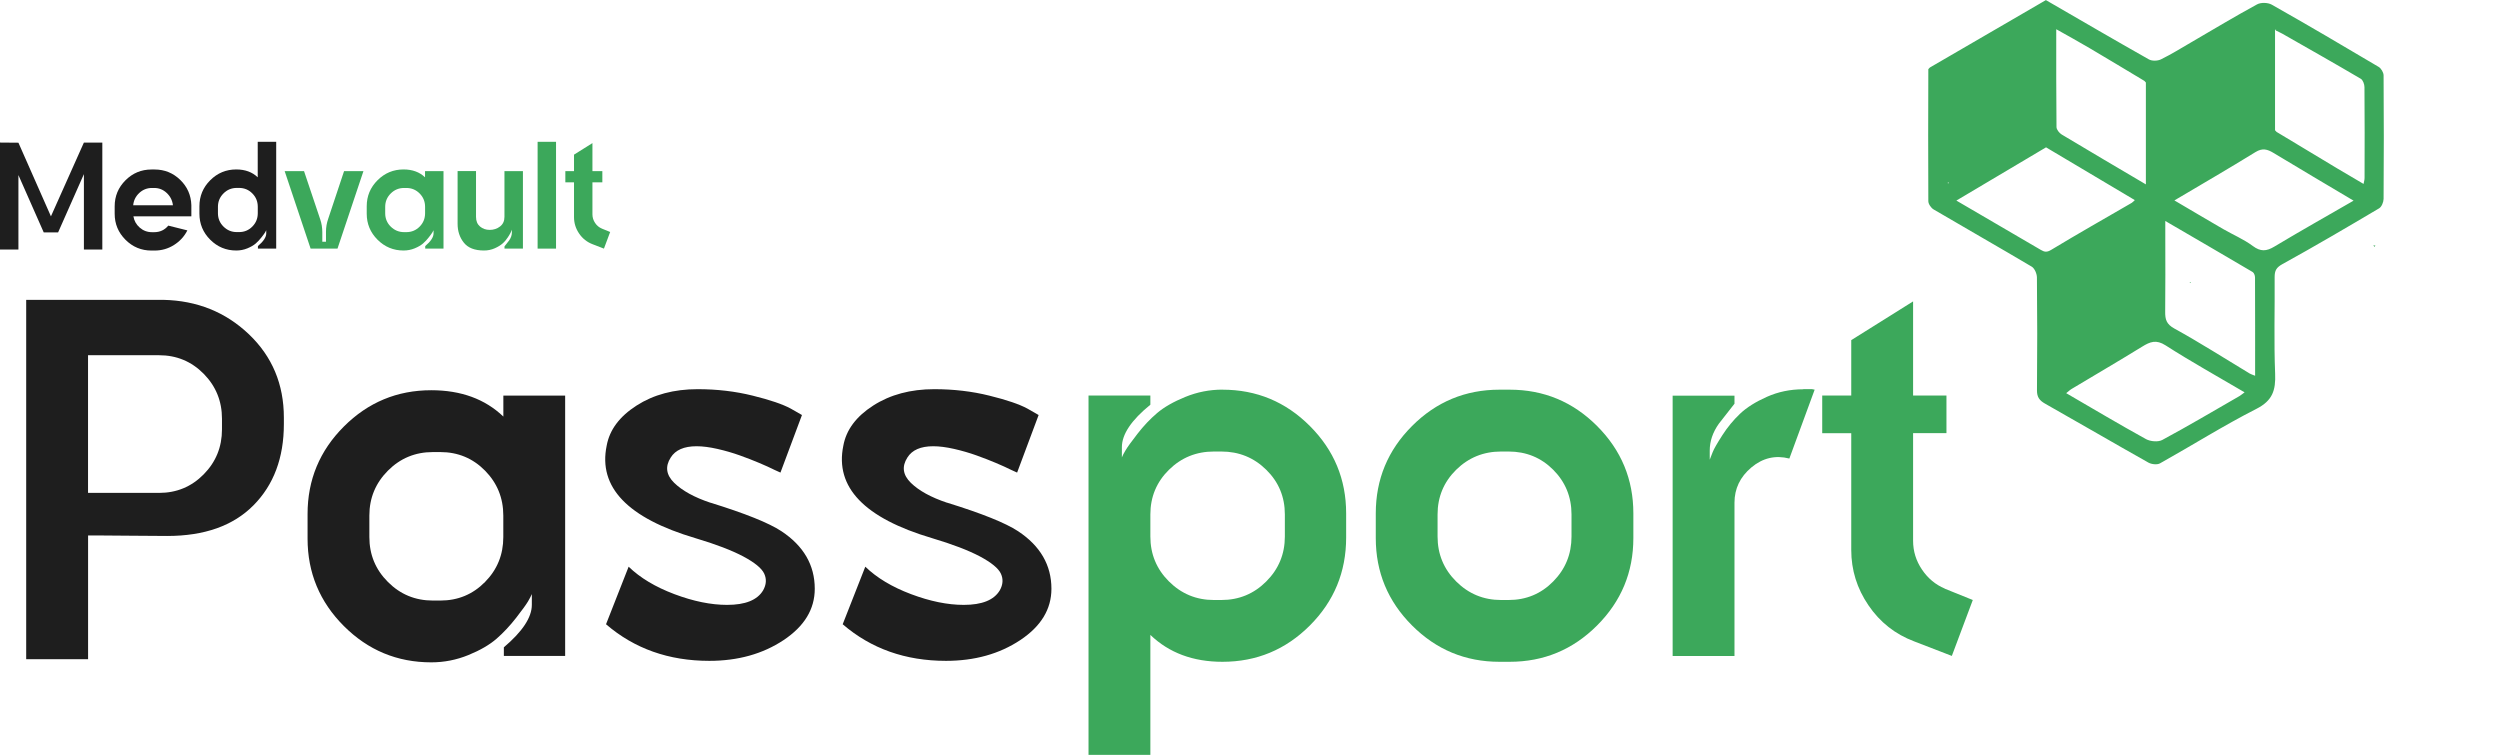
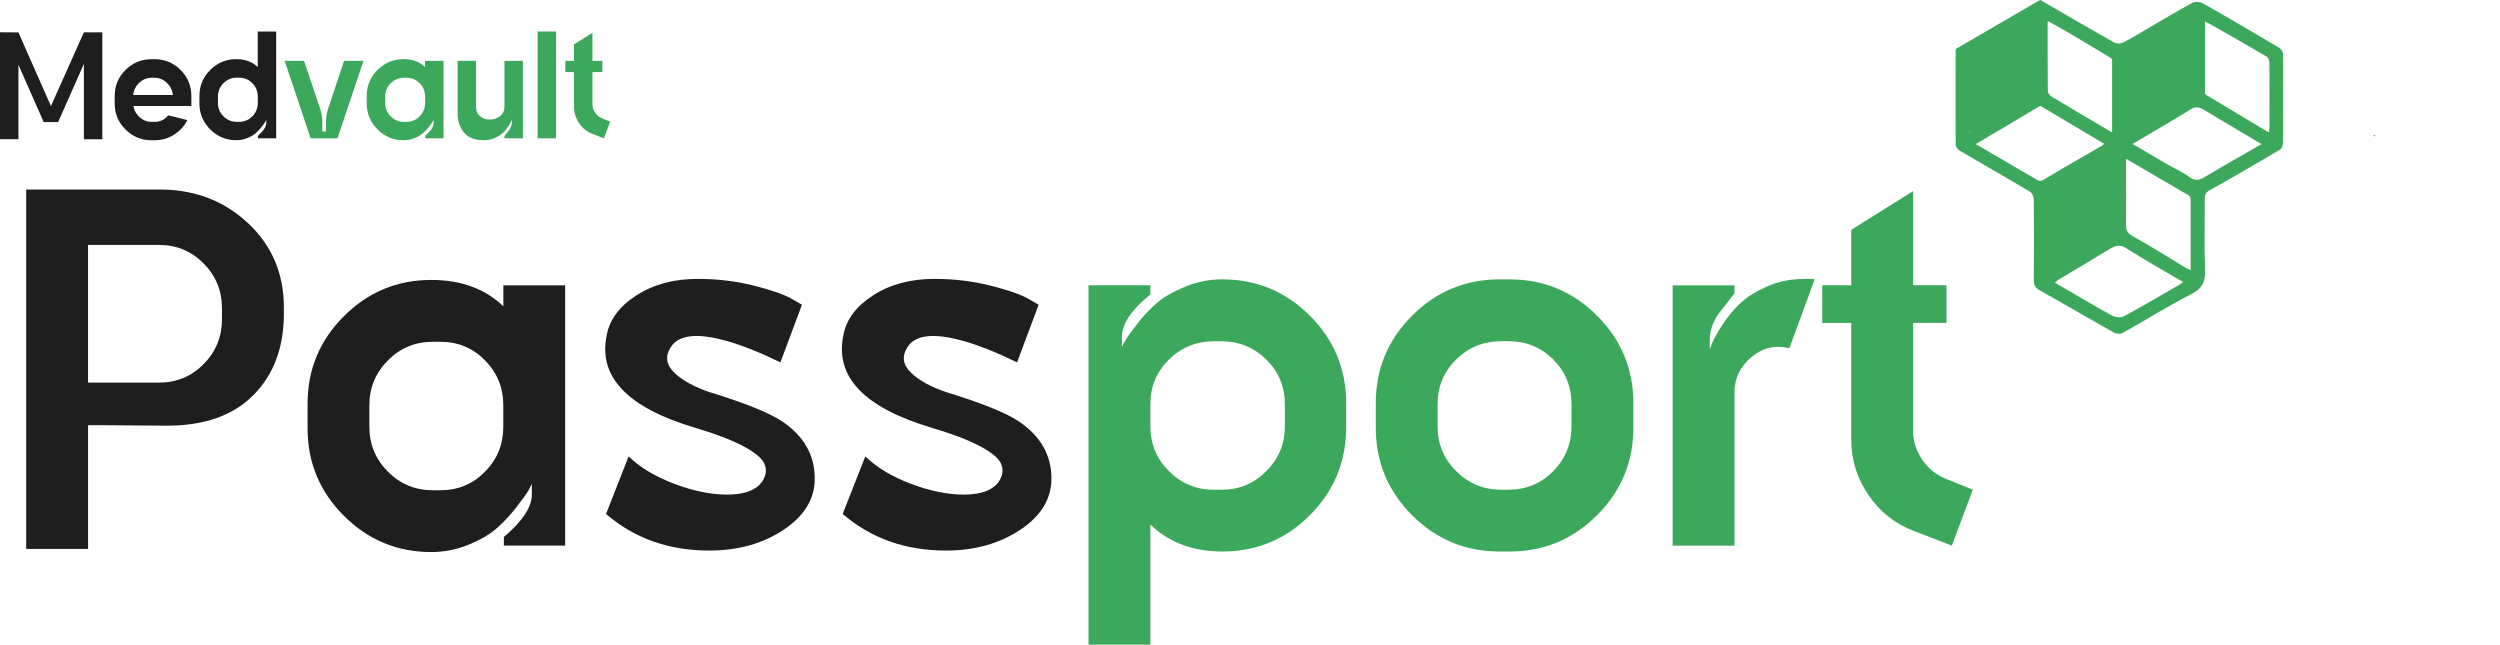
- <svg xmlns="http://www.w3.org/2000/svg" id="Layer_1" data-name="Layer 1" viewBox="0 0 502.08 151.61">
+ <svg xmlns="http://www.w3.org/2000/svg" id="Layer_1" data-name="Layer 1" viewBox="0 0 502.08 129.45">
  <defs>
    <style>
      .cls-1 {
        fill: #3ca85b;
      }

      .cls-2 {
        fill: #1e1e1e;
      }

      .cls-3 {
        fill: #57bb6e;
      }
    </style>
  </defs>
-   <path class="cls-1" d="m387.27,13.87c-.02,8.84-.06,17.69,0,26.53,0,.57.55,1.36,1.06,1.66,6.55,3.85,13.16,7.61,19.7,11.49.59.35,1.04,1.42,1.05,2.16.08,7.56.08,15.12.01,22.69-.01,1.34.49,2.02,1.6,2.65,6.94,3.92,13.82,7.94,20.77,11.85.63.35,1.75.48,2.33.16,6.48-3.62,12.77-7.59,19.37-10.95,3.27-1.66,3.89-3.76,3.76-7.06-.26-6.46-.05-12.94-.1-19.41,0-1.27.32-1.91,1.55-2.59,6.55-3.61,13-7.4,19.43-11.21.51-.3.89-1.25.9-1.89.06-8.27.06-16.53,0-24.8,0-.58-.48-1.41-.98-1.71-7.13-4.23-14.27-8.43-21.49-12.51-.77-.43-2.18-.47-2.94-.05-4.45,2.42-8.8,5.04-13.18,7.59-2.03,1.18-4.03,2.43-6.14,3.46-.66.32-1.78.35-2.4,0-6.89-3.89-13.72-7.88-20.69-11.91-7.7,4.47-15.5,9.01-23.3,13.54-.1.11-.2.22-.31.33Zm69.94,12.62l-.31-.33c0-6.63,0-13.26,0-20.11.63.31,1.07.49,1.47.72,5.26,3,10.53,5.98,15.75,9.05.44.26.74,1.11.74,1.68.05,6.08.04,12.17.02,18.25,0,.39-.13.78-.2,1.19-1.85-1.09-3.56-2.09-5.26-3.1-4.08-2.45-8.15-4.91-12.23-7.36Zm-26.25-9.93c0,6.76,0,13.52,0,20.47-5.79-3.42-11.37-6.69-16.91-10.02-.48-.29-1.03-.98-1.04-1.49-.07-6.51-.05-13.02-.05-19.65,2.33,1.31,4.53,2.52,6.7,3.8,3.68,2.17,7.33,4.38,10.99,6.57.1.11.21.22.31.33Zm19.83,62.23c-.38.27-.7.56-1.08.78-5.14,2.96-10.24,5.98-15.46,8.79-.84.45-2.38.31-3.26-.17-5.37-2.96-10.64-6.1-16.03-9.23.41-.32.72-.63,1.09-.85,4.72-2.83,9.47-5.6,14.16-8.49,1.59-.98,2.81-1.48,4.71-.26,5.09,3.27,10.4,6.21,15.86,9.43Zm-57.89-38.51c6.23-3.7,12.16-7.22,18.01-10.69,6.01,3.57,11.9,7.07,17.83,10.6-.24.22-.41.42-.62.55-5.39,3.13-10.82,6.2-16.16,9.43-.9.55-1.38.44-2.11.01-5.49-3.22-10.98-6.42-16.95-9.9Zm79.77.02c-5.44,3.14-10.7,6.1-15.88,9.21-1.61.97-2.77,1.07-4.36-.11-1.81-1.35-3.96-2.25-5.93-3.39-3.23-1.87-6.45-3.78-9.81-5.76,5.59-3.31,10.99-6.44,16.29-9.71,1.39-.86,2.39-.57,3.61.17,5.28,3.19,10.6,6.33,16.1,9.6Zm-19.76,35.17c-.56-.23-.86-.31-1.11-.46-5.03-3.03-9.98-6.2-15.12-9.03-1.6-.88-1.86-1.83-1.84-3.38.06-4.93.02-9.85.02-14.78v-3.44c6.06,3.53,11.81,6.87,17.54,10.25.28.17.48.71.48,1.08.03,6.52.02,13.03.02,19.77Zm-61.55-38.75s-.07.08-.1.13c-.04-.04-.08-.07-.12-.11.05-.04.11-.09.16-.13.02.04.04.07.07.11Zm65.61-30.63s-.04-.08-.06-.11c.07,0,.14,0,.22-.01-.02.04-.02.09-.05.12-.02.02-.07,0-.1.01Z" />
-   <path class="cls-1" d="m436.11,78.3c.1.1.19.21.29.31-.1-.1-.19-.21-.29-.31Z" />
-   <path class="cls-3" d="m477.32,30.42c-.1-.1-.19-.21-.29-.31.1.1.19.21.29.31Z" />
-   <path class="cls-1" d="m476.64,49.3c.14,0,.28,0,.41,0-.05.09-.09.18-.14.28-.09-.09-.19-.18-.28-.27Z" />
-   <path class="cls-1" d="m439.96,56.74s-.04.07-.06.11c-.05-.04-.1-.08-.15-.12.04-.03.08-.07.12-.1.03.04.06.08.1.12Z" />
-   <path class="cls-1" d="m502.08,66.4l-.29.31.29-.31Z" />
-   <path class="cls-1" d="m439.74,76.13c.1.1.19.21.29.31-.1-.1-.19-.21-.29-.31Z" />
-   <path class="cls-2" d="m16.85,28.64h3.7v21.48h-3.7v-15.15l-5.18,11.7h-2.89l-5.08-11.51v14.95H0v-21.48l3.7.03,6.53,14.79,6.62-14.82Z" />
-   <path class="cls-2" d="m38.43,41.22v2.22h-11.64c.15.9.57,1.66,1.27,2.27.7.61,1.52.92,2.46.92h.45c1.16,0,2.1-.44,2.83-1.32l3.83.96c-.62,1.22-1.52,2.2-2.7,2.94-1.18.74-2.48,1.11-3.89,1.11h-.61c-2.04,0-3.78-.72-5.23-2.17s-2.17-3.19-2.17-5.23v-1.48c0-2.04.72-3.78,2.17-5.23s3.19-2.17,5.23-2.17h.61c2.01,0,3.73.7,5.16,2.09,1.43,1.39,2.17,3.09,2.23,5.08Zm-11.67,0h7.97c-.11-.96-.52-1.78-1.24-2.46-.72-.68-1.56-1.01-2.52-1.01h-.45c-.99,0-1.84.34-2.56,1.01-.72.68-1.12,1.5-1.21,2.46Z" />
-   <path class="cls-2" d="m51.77,28.48h3.7v21.45h-3.67v-.51c1.11-.94,1.67-1.79,1.67-2.54v-.64c-.04.11-.12.25-.23.43-.11.18-.34.51-.71.98-.36.47-.76.89-1.17,1.25-.42.36-.98.69-1.69.98s-1.45.43-2.22.43c-2.04,0-3.78-.72-5.23-2.17s-2.17-3.19-2.17-5.23v-1.48c0-2.04.72-3.78,2.17-5.23s3.19-2.17,5.23-2.17c1.78,0,3.22.53,4.31,1.58v-7.14Zm0,14.34v-1.29c0-1.05-.36-1.95-1.09-2.68-.73-.74-1.62-1.11-2.67-1.11h-.45c-1.05,0-1.95.37-2.68,1.11-.74.74-1.11,1.63-1.11,2.68v1.29c0,1.05.37,1.95,1.11,2.68.74.74,1.63,1.11,2.68,1.11h.45c1.05,0,1.94-.37,2.67-1.11.73-.74,1.09-1.63,1.09-2.68Z" />
-   <path class="cls-1" d="m69.1,34.37h3.89l-5.21,15.56h-5.4l-5.21-15.56h3.89l3.25,9.68c.28.81.42,1.68.42,2.6v1.9h.74v-2.03c0-.88.15-1.75.45-2.6l3.18-9.55Z" />
-   <path class="cls-1" d="m85.37,34.37h3.7v15.56h-3.67v-.51c1.11-.94,1.67-1.79,1.67-2.54v-.64c-.04.11-.12.25-.23.43-.11.18-.34.51-.71.98-.36.47-.76.89-1.17,1.25-.42.36-.98.69-1.69.98-.71.29-1.45.43-2.22.43-2.04,0-3.78-.72-5.23-2.17-1.45-1.45-2.17-3.19-2.17-5.23v-1.48c0-2.04.72-3.78,2.17-5.23,1.45-1.45,3.19-2.17,5.23-2.17,1.78,0,3.22.53,4.31,1.58v-1.25Zm0,8.46v-1.29c0-1.05-.36-1.95-1.09-2.68-.73-.74-1.62-1.11-2.67-1.11h-.45c-1.05,0-1.95.37-2.69,1.11-.74.74-1.11,1.63-1.11,2.68v1.29c0,1.05.37,1.95,1.11,2.68s1.63,1.11,2.69,1.11h.45c1.05,0,1.94-.37,2.67-1.11.73-.74,1.09-1.63,1.09-2.68Z" />
-   <path class="cls-1" d="m101.32,34.37h3.7v15.56h-3.7v-.45c.47-.6.78-1,.93-1.19.36-.51.55-1.05.55-1.61v-.55c-.04.11-.1.26-.18.45-.08.19-.27.53-.58,1.01-.31.48-.66.91-1.06,1.27-.4.36-.93.7-1.61,1-.68.3-1.4.45-2.17.45-1.87,0-3.22-.53-4.05-1.58-.84-1.05-1.25-2.32-1.25-3.79v-10.58h3.7v9.2c0,.84.27,1.48.8,1.93.54.45,1.19.68,1.96.68s1.48-.23,2.07-.69c.59-.46.88-1.1.88-1.91v-9.2Z" />
-   <path class="cls-1" d="m111.67,49.93h-3.7v-21.45h3.7v21.45Z" />
-   <path class="cls-1" d="m120.87,45.91l1.67.68-1.25,3.34-2.25-.87c-1.14-.43-2.05-1.15-2.73-2.15-.69-1.01-1.03-2.11-1.03-3.31v-6.98h-1.74v-2.25h1.74v-3.31l3.7-2.32v5.63h1.99v2.25h-1.99v6.43c0,.62.18,1.2.53,1.72.35.53.81.91,1.37,1.14Z" />
-   <path class="cls-2" d="m32.81,60.22c6.77.15,12.49,2.45,17.18,6.91,4.68,4.47,7.02,10.05,7.02,16.74v1.3c0,6.77-2.04,12.21-6.1,16.31-4.07,4.11-9.85,6.16-17.34,6.16-2.09,0-4.45-.02-7.08-.05-2.63-.04-4.74-.05-6.32-.05h-2.48v24.85H5.26V60.22h27.55Zm11.77,26.03v-2.16c0-3.53-1.23-6.54-3.67-9.02-2.45-2.48-5.44-3.73-8.97-3.73h-14.26v27.65h14.26c3.53,0,6.52-1.24,8.97-3.73,2.45-2.48,3.67-5.49,3.67-9.02Z" />
-   <path class="cls-2" d="m101.08,79.45h12.42v52.28h-12.31v-1.73c3.74-3.17,5.62-6.01,5.62-8.53v-2.16c-.15.36-.4.85-.76,1.46-.36.61-1.15,1.71-2.38,3.29-1.23,1.58-2.54,2.99-3.94,4.21s-3.29,2.32-5.67,3.29c-2.38.97-4.86,1.46-7.45,1.46-6.84,0-12.69-2.43-17.55-7.29-4.86-4.86-7.29-10.71-7.29-17.55v-4.97c0-6.84,2.43-12.69,7.29-17.55,4.86-4.86,10.71-7.29,17.55-7.29,5.98,0,10.8,1.77,14.48,5.29v-4.21Zm0,28.41v-4.32c0-3.53-1.23-6.54-3.67-9.02-2.45-2.48-5.44-3.73-8.97-3.73h-1.51c-3.53,0-6.54,1.24-9.02,3.73-2.48,2.49-3.73,5.49-3.73,9.02v4.32c0,3.53,1.24,6.54,3.73,9.02,2.48,2.49,5.49,3.73,9.02,3.73h1.51c3.53,0,6.52-1.24,8.97-3.73,2.45-2.48,3.67-5.49,3.67-9.02Z" />
-   <path class="cls-2" d="m142.67,100.95c6.98,2.16,11.74,4.07,14.26,5.73,4.46,2.95,6.7,6.81,6.7,11.56,0,4.11-2.09,7.54-6.27,10.32-4.18,2.77-9.15,4.16-14.91,4.16-8.14,0-15.05-2.45-20.74-7.35l4.54-11.56c2.3,2.23,5.36,4.07,9.18,5.51,3.82,1.44,7.35,2.16,10.59,2.16,3.67,0,6.08-.97,7.24-2.92.65-1.15.72-2.27.22-3.35-.5-1.08-1.91-2.23-4.21-3.46-2.31-1.22-5.51-2.45-9.61-3.67-13.61-4.03-19.55-10.23-17.82-18.58.58-3.17,2.57-5.85,6-8.05,3.42-2.2,7.51-3.29,12.26-3.29,3.89,0,7.58.43,11.07,1.3,3.49.86,6.03,1.73,7.62,2.59l2.27,1.3-4.32,11.56-1.19-.54c-.86-.43-1.89-.9-3.08-1.4-1.19-.5-2.48-1.01-3.89-1.51-1.4-.5-2.9-.94-4.48-1.3-1.58-.36-2.99-.54-4.21-.54-2.52,0-4.25.76-5.19,2.27-1.15,1.8-.92,3.49.7,5.08,1.62,1.58,4.05,2.92,7.29,4Z" />
-   <path class="cls-2" d="m190.2,100.95c6.98,2.16,11.74,4.07,14.26,5.73,4.46,2.95,6.7,6.81,6.7,11.56,0,4.11-2.09,7.54-6.27,10.32-4.18,2.77-9.15,4.16-14.91,4.16-8.14,0-15.05-2.45-20.74-7.35l4.54-11.56c2.3,2.23,5.36,4.07,9.18,5.51,3.82,1.44,7.35,2.16,10.59,2.16,3.67,0,6.08-.97,7.24-2.92.65-1.15.72-2.27.22-3.35-.5-1.08-1.91-2.23-4.21-3.46-2.31-1.22-5.51-2.45-9.61-3.67-13.61-4.03-19.55-10.23-17.82-18.58.58-3.17,2.57-5.85,6-8.05,3.42-2.2,7.51-3.29,12.26-3.29,3.89,0,7.58.43,11.07,1.3,3.49.86,6.03,1.73,7.62,2.59l2.27,1.3-4.32,11.56-1.19-.54c-.86-.43-1.89-.9-3.08-1.4-1.19-.5-2.48-1.01-3.89-1.51-1.4-.5-2.9-.94-4.48-1.3-1.58-.36-2.99-.54-4.21-.54-2.52,0-4.25.76-5.19,2.27-1.15,1.8-.92,3.49.7,5.08,1.62,1.58,4.05,2.92,7.29,4Z" />
-   <path class="cls-1" d="m245.51,78.26c6.84,0,12.69,2.43,17.55,7.29,4.86,4.86,7.29,10.71,7.29,17.55v4.86c0,6.91-2.43,12.8-7.29,17.66s-10.71,7.29-17.55,7.29c-5.91,0-10.73-1.8-14.48-5.4v24.09h-12.42v-72.16h12.42v1.84c-3.82,3.1-5.72,5.94-5.72,8.53v2.05c.14-.36.39-.85.76-1.46.36-.61,1.15-1.71,2.38-3.29,1.22-1.58,2.54-2.97,3.94-4.16,1.4-1.19,3.29-2.27,5.67-3.24,2.38-.97,4.86-1.46,7.45-1.46Zm12.53,29.49v-4.43c0-3.53-1.24-6.52-3.73-8.97-2.49-2.45-5.49-3.67-9.02-3.67h-1.51c-3.53,0-6.54,1.23-9.02,3.67-2.48,2.45-3.73,5.44-3.73,8.97v4.43c0,3.53,1.24,6.54,3.73,9.02s5.49,3.73,9.02,3.73h1.51c3.53,0,6.54-1.24,9.02-3.73,2.48-2.48,3.73-5.49,3.73-9.02Z" />
-   <path class="cls-1" d="m303.19,78.26c6.84,0,12.69,2.43,17.55,7.29s7.29,10.71,7.29,17.55v4.97c0,6.84-2.43,12.69-7.29,17.55-4.86,4.86-10.71,7.29-17.55,7.29h-2.05c-6.84,0-12.69-2.43-17.55-7.29s-7.29-10.71-7.29-17.55v-4.97c0-6.84,2.43-12.69,7.29-17.55,4.86-4.86,10.71-7.29,17.55-7.29h2.05Zm12.42,29.49v-4.43c0-3.53-1.23-6.52-3.67-8.97-2.45-2.45-5.44-3.67-8.97-3.67h-1.51c-3.53,0-6.54,1.23-9.02,3.67-2.48,2.45-3.73,5.44-3.73,8.97v4.43c0,3.53,1.24,6.54,3.73,9.02s5.49,3.73,9.02,3.73h1.51c3.53,0,6.52-1.24,8.97-3.73,2.45-2.48,3.67-5.49,3.67-9.02Z" />
-   <path class="cls-1" d="m362.17,78.15h1.73l.54.11c-3.24,8.79-4.93,13.4-5.08,13.83-2.81-.72-5.35-.12-7.62,1.78-2.27,1.91-3.4,4.27-3.4,7.08v30.79h-12.42v-52.28h12.42v1.62c-1.58,2.02-2.63,3.35-3.13,4-1.23,1.73-1.84,3.53-1.84,5.4v1.84c.14-.36.34-.86.59-1.51.25-.65.9-1.78,1.94-3.4,1.04-1.62,2.23-3.06,3.56-4.32,1.33-1.26,3.13-2.39,5.4-3.4,2.27-1.01,4.7-1.51,7.29-1.51Z" />
-   <path class="cls-1" d="m390.58,118.23l5.62,2.27-4.21,11.23-7.56-2.92c-3.82-1.44-6.88-3.85-9.18-7.24-2.31-3.38-3.46-7.09-3.46-11.13v-23.44h-5.83v-7.56h5.83v-11.13l12.42-7.78v18.9h6.7v7.56h-6.7v21.61c0,2.09.59,4.02,1.78,5.78,1.19,1.77,2.72,3.04,4.59,3.83Z" />
+   <path class="cls-1" d="m392.76,9.96c-.01,6.36-.04,12.72,0,19.08,0,.41.4.98.76,1.19,4.71,2.77,9.46,5.47,14.17,8.26.42.25.75,1.02.76,1.55.06,5.44.06,10.87,0,16.32,0,.96.35,1.45,1.15,1.91,4.99,2.82,9.94,5.71,14.94,8.52.45.25,1.26.35,1.68.12,4.66-2.6,9.18-5.46,13.93-7.88,2.35-1.19,2.8-2.7,2.7-5.08-.19-4.65-.04-9.31-.07-13.96,0-.91.23-1.37,1.11-1.86,4.71-2.6,9.35-5.32,13.97-8.06.37-.22.64-.9.65-1.36.04-5.95.04-11.89,0-17.84,0-.42-.35-1.01-.7-1.23-5.13-3.04-10.26-6.06-15.46-9-.55-.31-1.57-.34-2.11-.04-3.2,1.74-6.33,3.62-9.48,5.46-1.46.85-2.9,1.75-4.42,2.49-.47.23-1.28.25-1.73,0-4.96-2.8-9.87-5.67-14.88-8.57-5.54,3.21-11.15,6.48-16.76,9.74-.07.08-.14.16-.22.24h0Zm50.3,9.06l-.22-.24V4.34c.45.22.77.35,1.06.52,3.78,2.16,7.57,4.3,11.33,6.51.32.19.53.8.53,1.21.04,4.37.03,8.75.01,13.13,0,.28-.09.56-.14.86-1.33-.78-2.56-1.5-3.78-2.23-2.93-1.76-5.86-3.53-8.8-5.29h.01Zm-18.88-7.13v14.72c-4.16-2.46-8.18-4.81-12.16-7.21-.35-.21-.74-.7-.75-1.07-.05-4.68-.04-9.36-.04-14.13,1.68.94,3.26,1.81,4.82,2.73,2.65,1.56,5.27,3.15,7.9,4.73.07.08.15.16.22.24h0Zm14.26,44.75c-.27.19-.5.4-.78.56-3.7,2.13-7.36,4.3-11.12,6.32-.6.32-1.71.22-2.34-.12-3.86-2.13-7.65-4.39-11.53-6.64.29-.23.52-.45.78-.61,3.39-2.04,6.81-4.03,10.18-6.11,1.14-.7,2.02-1.06,3.39-.19,3.66,2.35,7.48,4.47,11.41,6.78h0Zm-41.64-27.7c4.48-2.66,8.75-5.19,12.95-7.69,4.32,2.57,8.56,5.08,12.82,7.62-.17.16-.29.3-.45.4-3.88,2.25-7.78,4.46-11.62,6.78-.65.4-.99.32-1.52,0-3.95-2.32-7.9-4.62-12.19-7.12Zm57.37.01c-3.91,2.26-7.7,4.39-11.42,6.62-1.16.7-1.99.77-3.14-.08-1.3-.97-2.85-1.62-4.26-2.44-2.32-1.34-4.64-2.72-7.06-4.14,4.02-2.38,7.9-4.63,11.72-6.98,1-.62,1.72-.41,2.6.12,3.8,2.29,7.62,4.55,11.58,6.9h-.01Zm-14.21,25.29c-.4-.17-.62-.22-.8-.33-3.62-2.18-7.18-4.46-10.87-6.49-1.15-.63-1.34-1.32-1.32-2.43.04-3.55.01-7.08.01-10.63v-2.47c4.36,2.54,8.49,4.94,12.62,7.37.2.12.35.51.35.78.02,4.69.01,9.37.01,14.22h0Zm-44.27-27.88s-.05.06-.07.09c-.03-.03-.06-.05-.09-.08.04-.03.08-.06.12-.09.01.03.03.05.05.08h0Zm47.19-22.03s-.03-.06-.04-.08c.05,0,.1,0,.16,0-.01.03-.01.06-.04.09-.01.01-.05,0-.07,0h0Z" />
+   <path class="cls-1" d="m436.11,56.15c.1.1.19.21.29.31-.1-.1-.19-.21-.29-.31Z" />
+   <path class="cls-3" d="m477.32,8.27c-.1-.1-.19-.21-.29-.31.1.1.19.21.29.31Z" />
+   <path class="cls-1" d="m476.64,27.15h.41c-.05.09-.09.18-.14.28-.09-.09-.19-.18-.28-.27h.01Z" />
+   <path class="cls-1" d="m430.65,40.79s-.03.05-.04.08c-.04-.03-.07-.06-.11-.09.03-.02.06-.05.09-.07.02.03.04.06.07.09h0Z" />
+   <path class="cls-1" d="m502.08,44.25l-.29.31.29-.31Z" />
+   <path class="cls-1" d="m439.74,53.98c.1.1.19.21.29.31-.1-.1-.19-.21-.29-.31Z" />
+   <path class="cls-2" d="m16.85,6.49h3.7v21.48h-3.7v-15.15l-5.18,11.7h-2.89L3.7,13.01v14.95H0V6.48l3.7.03,6.53,14.79,6.62-14.82h0Z" />
+   <path class="cls-2" d="m38.43,19.07v2.22h-11.64c.15.9.57,1.66,1.27,2.27s1.52.92,2.46.92h.45c1.16,0,2.1-.44,2.83-1.32l3.83.96c-.62,1.22-1.52,2.2-2.7,2.94-1.18.74-2.48,1.11-3.89,1.11h-.61c-2.04,0-3.78-.72-5.23-2.17s-2.17-3.19-2.17-5.23v-1.48c0-2.04.72-3.78,2.17-5.23s3.19-2.17,5.23-2.17h.61c2.01,0,3.73.7,5.16,2.09s2.17,3.09,2.23,5.08h0Zm-11.67.01h7.97c-.11-.96-.52-1.78-1.24-2.46s-1.56-1.01-2.52-1.01h-.45c-.99,0-1.84.34-2.56,1.01-.72.68-1.12,1.5-1.21,2.46h.01Z" />
+   <path class="cls-2" d="m51.77,6.33h3.7v21.45h-3.67v-.51c1.11-.94,1.67-1.79,1.67-2.54v-.64c-.04.11-.12.25-.23.43s-.34.51-.71.98c-.36.47-.76.89-1.17,1.25-.42.36-.98.69-1.69.98s-1.45.43-2.22.43c-2.04,0-3.78-.72-5.23-2.17s-2.17-3.19-2.17-5.23v-1.48c0-2.04.72-3.78,2.17-5.23s3.19-2.17,5.23-2.17c1.78,0,3.22.53,4.31,1.58v-7.14h0Zm0,14.35v-1.29c0-1.05-.36-1.95-1.09-2.68-.73-.74-1.62-1.11-2.67-1.11h-.45c-1.05,0-1.95.37-2.68,1.11-.74.74-1.11,1.63-1.11,2.68v1.29c0,1.05.37,1.95,1.11,2.68.74.74,1.63,1.11,2.68,1.11h.45c1.05,0,1.94-.37,2.67-1.11s1.09-1.63,1.09-2.68Z" />
+   <path class="cls-1" d="m69.1,12.22h3.89l-5.21,15.56h-5.4l-5.21-15.56h3.89l3.25,9.68c.28.81.42,1.68.42,2.6v1.9h.74v-2.03c0-.88.15-1.75.45-2.6,0,0,3.18-9.55,3.18-9.55Z" />
+   <path class="cls-1" d="m85.37,12.22h3.7v15.56h-3.67v-.51c1.11-.94,1.67-1.79,1.67-2.54v-.64c-.04.11-.12.25-.23.43s-.34.51-.71.98c-.36.47-.76.89-1.17,1.25-.42.36-.98.69-1.69.98s-1.45.43-2.22.43c-2.04,0-3.78-.72-5.23-2.17-1.45-1.45-2.17-3.19-2.17-5.23v-1.48c0-2.04.72-3.78,2.17-5.23s3.19-2.17,5.23-2.17c1.78,0,3.22.53,4.31,1.58v-1.25h.01Zm0,8.47v-1.29c0-1.05-.36-1.95-1.09-2.68-.73-.74-1.62-1.11-2.67-1.11h-.45c-1.05,0-1.95.37-2.69,1.11-.74.74-1.11,1.63-1.11,2.68v1.29c0,1.05.37,1.95,1.11,2.68s1.63,1.11,2.69,1.11h.45c1.05,0,1.94-.37,2.67-1.11.73-.74,1.09-1.63,1.09-2.68Z" />
+   <path class="cls-1" d="m101.32,12.22h3.7v15.56h-3.7v-.45c.47-.6.78-1,.93-1.19.36-.51.55-1.05.55-1.61v-.55c-.04.11-.1.26-.18.45-.08.19-.27.53-.58,1.01-.31.48-.66.91-1.06,1.27-.4.36-.93.7-1.61,1s-1.4.45-2.17.45c-1.87,0-3.22-.53-4.05-1.58-.84-1.05-1.25-2.32-1.25-3.79v-10.58h3.7v9.2c0,.84.27,1.48.8,1.93.54.45,1.19.68,1.96.68s1.48-.23,2.07-.69.88-1.1.88-1.91v-9.2h.01Z" />
+   <path class="cls-1" d="m111.67,27.78h-3.7V6.33h3.7v21.45Z" />
+   <path class="cls-1" d="m120.87,23.76l1.67.68-1.25,3.34-2.25-.87c-1.14-.43-2.05-1.15-2.73-2.15-.69-1.01-1.03-2.11-1.03-3.31v-6.98h-1.74v-2.25h1.74v-3.31l3.7-2.32v5.63h1.99v2.25h-1.99v6.43c0,.62.18,1.2.53,1.72.35.53.81.91,1.37,1.14h0Z" />
+   <path class="cls-2" d="m32.81,38.07c6.77.15,12.49,2.45,17.18,6.91,4.68,4.47,7.02,10.05,7.02,16.74v1.3c0,6.77-2.04,12.21-6.1,16.31-4.07,4.11-9.85,6.16-17.34,6.16-2.09,0-4.45-.02-7.08-.05-2.63-.04-4.74-.05-6.32-.05h-2.48v24.85H5.26V38.07h27.55Zm11.77,26.03v-2.16c0-3.53-1.23-6.54-3.67-9.02-2.45-2.48-5.44-3.73-8.97-3.73h-14.26v27.65h14.26c3.53,0,6.52-1.24,8.97-3.73,2.45-2.48,3.67-5.49,3.67-9.02h0Z" />
+   <path class="cls-2" d="m101.08,57.3h12.42v52.28h-12.31v-1.73c3.74-3.17,5.62-6.01,5.62-8.53v-2.16c-.15.36-.4.85-.76,1.46s-1.15,1.71-2.38,3.29c-1.23,1.58-2.54,2.99-3.94,4.21-1.4,1.22-3.29,2.32-5.67,3.29-2.38.97-4.86,1.46-7.45,1.46-6.84,0-12.69-2.43-17.55-7.29-4.86-4.86-7.29-10.71-7.29-17.55v-4.97c0-6.84,2.43-12.69,7.29-17.55s10.71-7.29,17.55-7.29c5.98,0,10.8,1.77,14.48,5.29v-4.21h-.01Zm0,28.41v-4.32c0-3.53-1.23-6.54-3.67-9.02-2.45-2.48-5.44-3.73-8.97-3.73h-1.51c-3.53,0-6.54,1.24-9.02,3.73-2.48,2.49-3.73,5.49-3.73,9.02v4.32c0,3.53,1.24,6.54,3.73,9.02,2.48,2.49,5.49,3.73,9.02,3.73h1.51c3.53,0,6.52-1.24,8.97-3.73,2.45-2.48,3.67-5.49,3.67-9.02Z" />
+   <path class="cls-2" d="m142.67,78.8c6.98,2.16,11.74,4.07,14.26,5.73,4.46,2.95,6.7,6.81,6.7,11.56,0,4.11-2.09,7.54-6.27,10.32-4.18,2.77-9.15,4.16-14.91,4.16-8.14,0-15.05-2.45-20.74-7.35l4.54-11.56c2.3,2.23,5.36,4.07,9.18,5.51s7.35,2.16,10.59,2.16c3.67,0,6.08-.97,7.24-2.92.65-1.15.72-2.27.22-3.35s-1.91-2.23-4.21-3.46c-2.31-1.22-5.51-2.45-9.61-3.67-13.61-4.03-19.55-10.23-17.82-18.58.58-3.17,2.57-5.85,6-8.05,3.42-2.2,7.51-3.29,12.26-3.29,3.89,0,7.58.43,11.07,1.3,3.49.86,6.03,1.73,7.62,2.59l2.27,1.3-4.32,11.56-1.19-.54c-.86-.43-1.89-.9-3.08-1.4s-2.48-1.01-3.89-1.51c-1.4-.5-2.9-.94-4.48-1.3s-2.99-.54-4.21-.54c-2.52,0-4.25.76-5.19,2.27-1.15,1.8-.92,3.49.7,5.08,1.62,1.58,4.05,2.92,7.29,4l-.02-.02Z" />
+   <path class="cls-2" d="m190.2,78.8c6.98,2.16,11.74,4.07,14.26,5.73,4.46,2.95,6.7,6.81,6.7,11.56,0,4.11-2.09,7.54-6.27,10.32-4.18,2.77-9.15,4.16-14.91,4.16-8.14,0-15.05-2.45-20.74-7.35l4.54-11.56c2.3,2.23,5.36,4.07,9.18,5.51,3.82,1.44,7.35,2.16,10.59,2.16,3.67,0,6.08-.97,7.24-2.92.65-1.15.72-2.27.22-3.35s-1.91-2.23-4.21-3.46c-2.31-1.22-5.51-2.45-9.61-3.67-13.61-4.03-19.55-10.23-17.82-18.58.58-3.17,2.57-5.85,6-8.05,3.42-2.2,7.51-3.29,12.26-3.29,3.89,0,7.58.43,11.07,1.3,3.49.86,6.03,1.73,7.62,2.59l2.27,1.3-4.32,11.56-1.19-.54c-.86-.43-1.89-.9-3.08-1.4s-2.48-1.01-3.89-1.51c-1.4-.5-2.9-.94-4.48-1.3s-2.99-.54-4.21-.54c-2.52,0-4.25.76-5.19,2.27-1.15,1.8-.92,3.49.7,5.08,1.62,1.58,4.05,2.92,7.29,4l-.02-.02Z" />
+   <path class="cls-1" d="m245.51,56.11c6.84,0,12.69,2.43,17.55,7.29,4.86,4.86,7.29,10.71,7.29,17.55v4.86c0,6.91-2.43,12.8-7.29,17.66s-10.71,7.29-17.55,7.29c-5.91,0-10.73-1.8-14.48-5.4v24.09h-12.42V57.29h12.42v1.84c-3.82,3.1-5.72,5.94-5.72,8.53v2.05c.14-.36.39-.85.76-1.46.36-.61,1.15-1.71,2.38-3.29,1.22-1.58,2.54-2.97,3.94-4.16,1.4-1.19,3.29-2.27,5.67-3.24s4.86-1.46,7.45-1.46h0Zm12.53,29.5v-4.43c0-3.53-1.24-6.52-3.73-8.97-2.49-2.45-5.49-3.67-9.02-3.67h-1.51c-3.53,0-6.54,1.23-9.02,3.67-2.48,2.45-3.73,5.44-3.73,8.97v4.43c0,3.53,1.24,6.54,3.73,9.02s5.49,3.73,9.02,3.73h1.51c3.53,0,6.54-1.24,9.02-3.73,2.48-2.48,3.73-5.49,3.73-9.02Z" />
+   <path class="cls-1" d="m303.19,56.11c6.84,0,12.69,2.43,17.55,7.29s7.29,10.71,7.29,17.55v4.97c0,6.84-2.43,12.69-7.29,17.55-4.86,4.86-10.71,7.29-17.55,7.29h-2.05c-6.84,0-12.69-2.43-17.55-7.29s-7.29-10.71-7.29-17.55v-4.97c0-6.84,2.43-12.69,7.29-17.55,4.86-4.86,10.71-7.29,17.55-7.29h2.05Zm12.42,29.49v-4.43c0-3.53-1.23-6.52-3.67-8.97-2.45-2.45-5.44-3.67-8.97-3.67h-1.51c-3.53,0-6.54,1.23-9.02,3.67-2.48,2.45-3.73,5.44-3.73,8.97v4.43c0,3.53,1.24,6.54,3.73,9.02s5.49,3.73,9.02,3.73h1.51c3.53,0,6.52-1.24,8.97-3.73,2.45-2.48,3.67-5.49,3.67-9.02Z" />
+   <path class="cls-1" d="m362.17,56h1.73l.54.11c-3.24,8.79-4.93,13.4-5.08,13.83-2.81-.72-5.35-.12-7.62,1.78-2.27,1.91-3.4,4.27-3.4,7.08v30.79h-12.42v-52.28h12.42v1.62c-1.58,2.02-2.63,3.35-3.13,4-1.23,1.73-1.84,3.53-1.84,5.4v1.84c.14-.36.34-.86.59-1.51s.9-1.78,1.94-3.4,2.23-3.06,3.56-4.32,3.13-2.39,5.4-3.4,4.7-1.51,7.29-1.51l.02-.03Z" />
+   <path class="cls-1" d="m390.58,96.08l5.62,2.27-4.21,11.23-7.56-2.92c-3.82-1.44-6.88-3.85-9.18-7.24-2.31-3.38-3.46-7.09-3.46-11.13v-23.44h-5.83v-7.56h5.83v-11.13l12.42-7.78v18.9h6.7v7.56h-6.7v21.61c0,2.09.59,4.02,1.78,5.78,1.19,1.77,2.72,3.04,4.59,3.83v.02Z" />
</svg>
